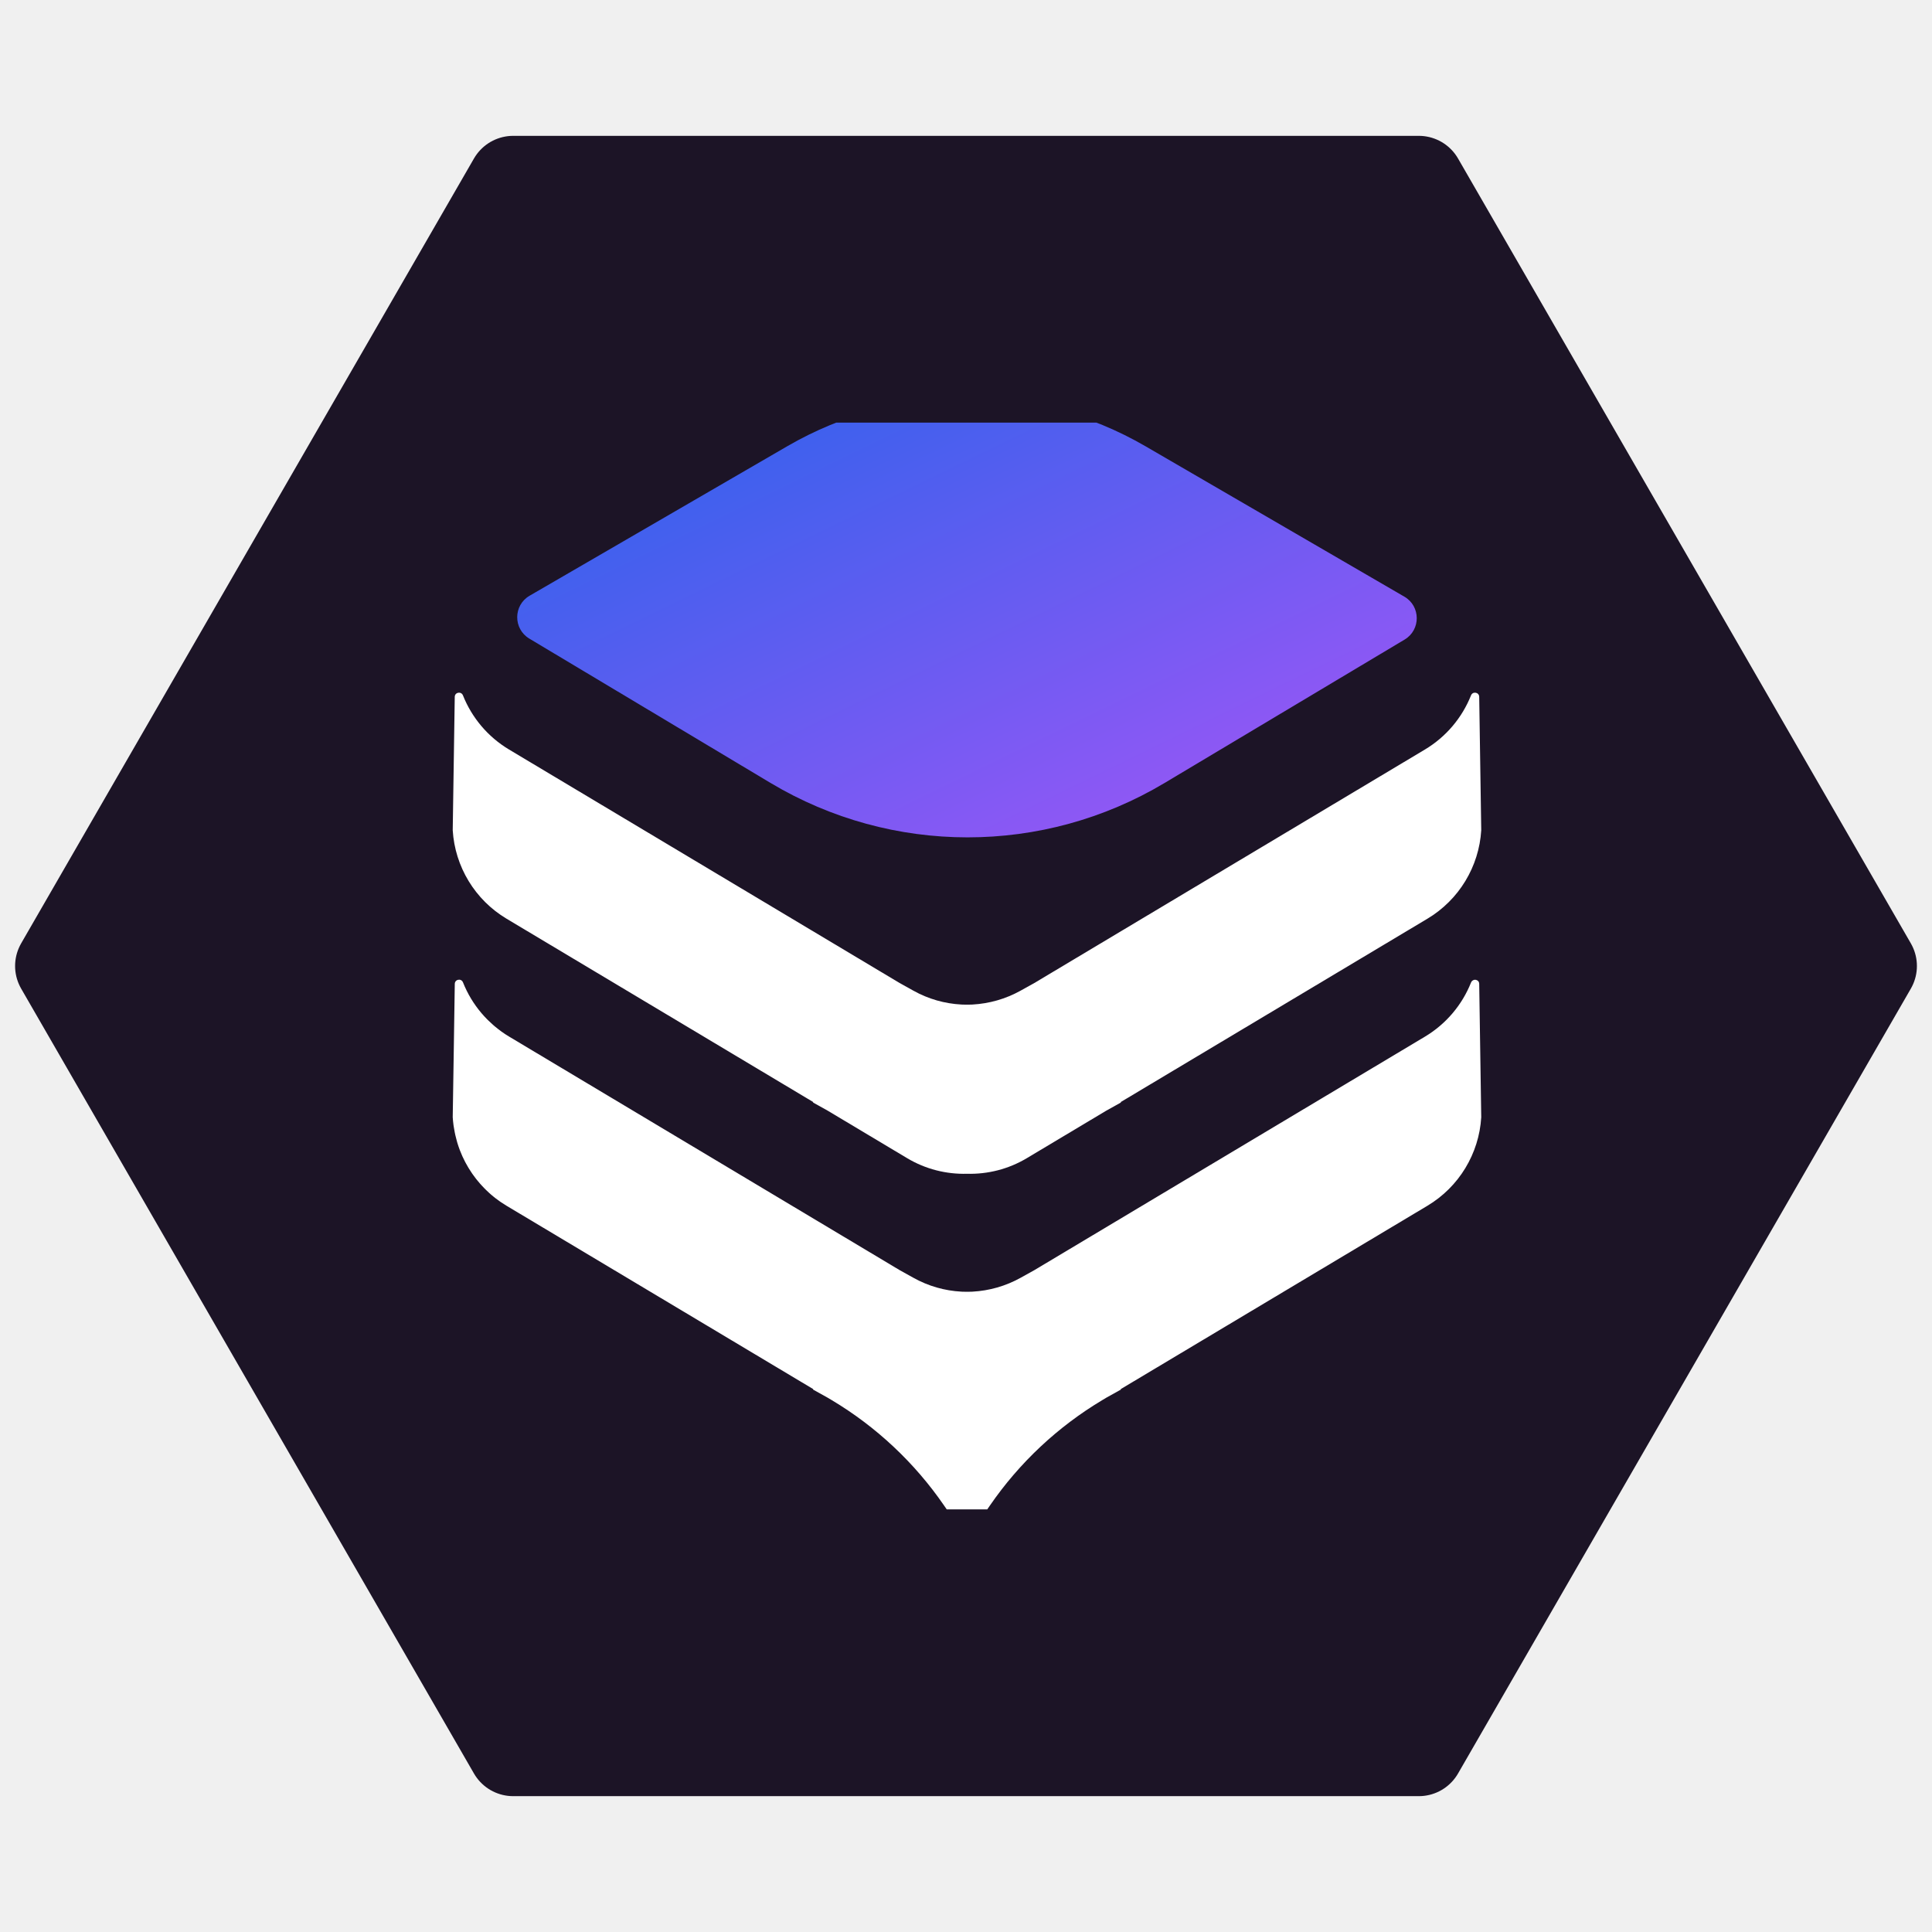
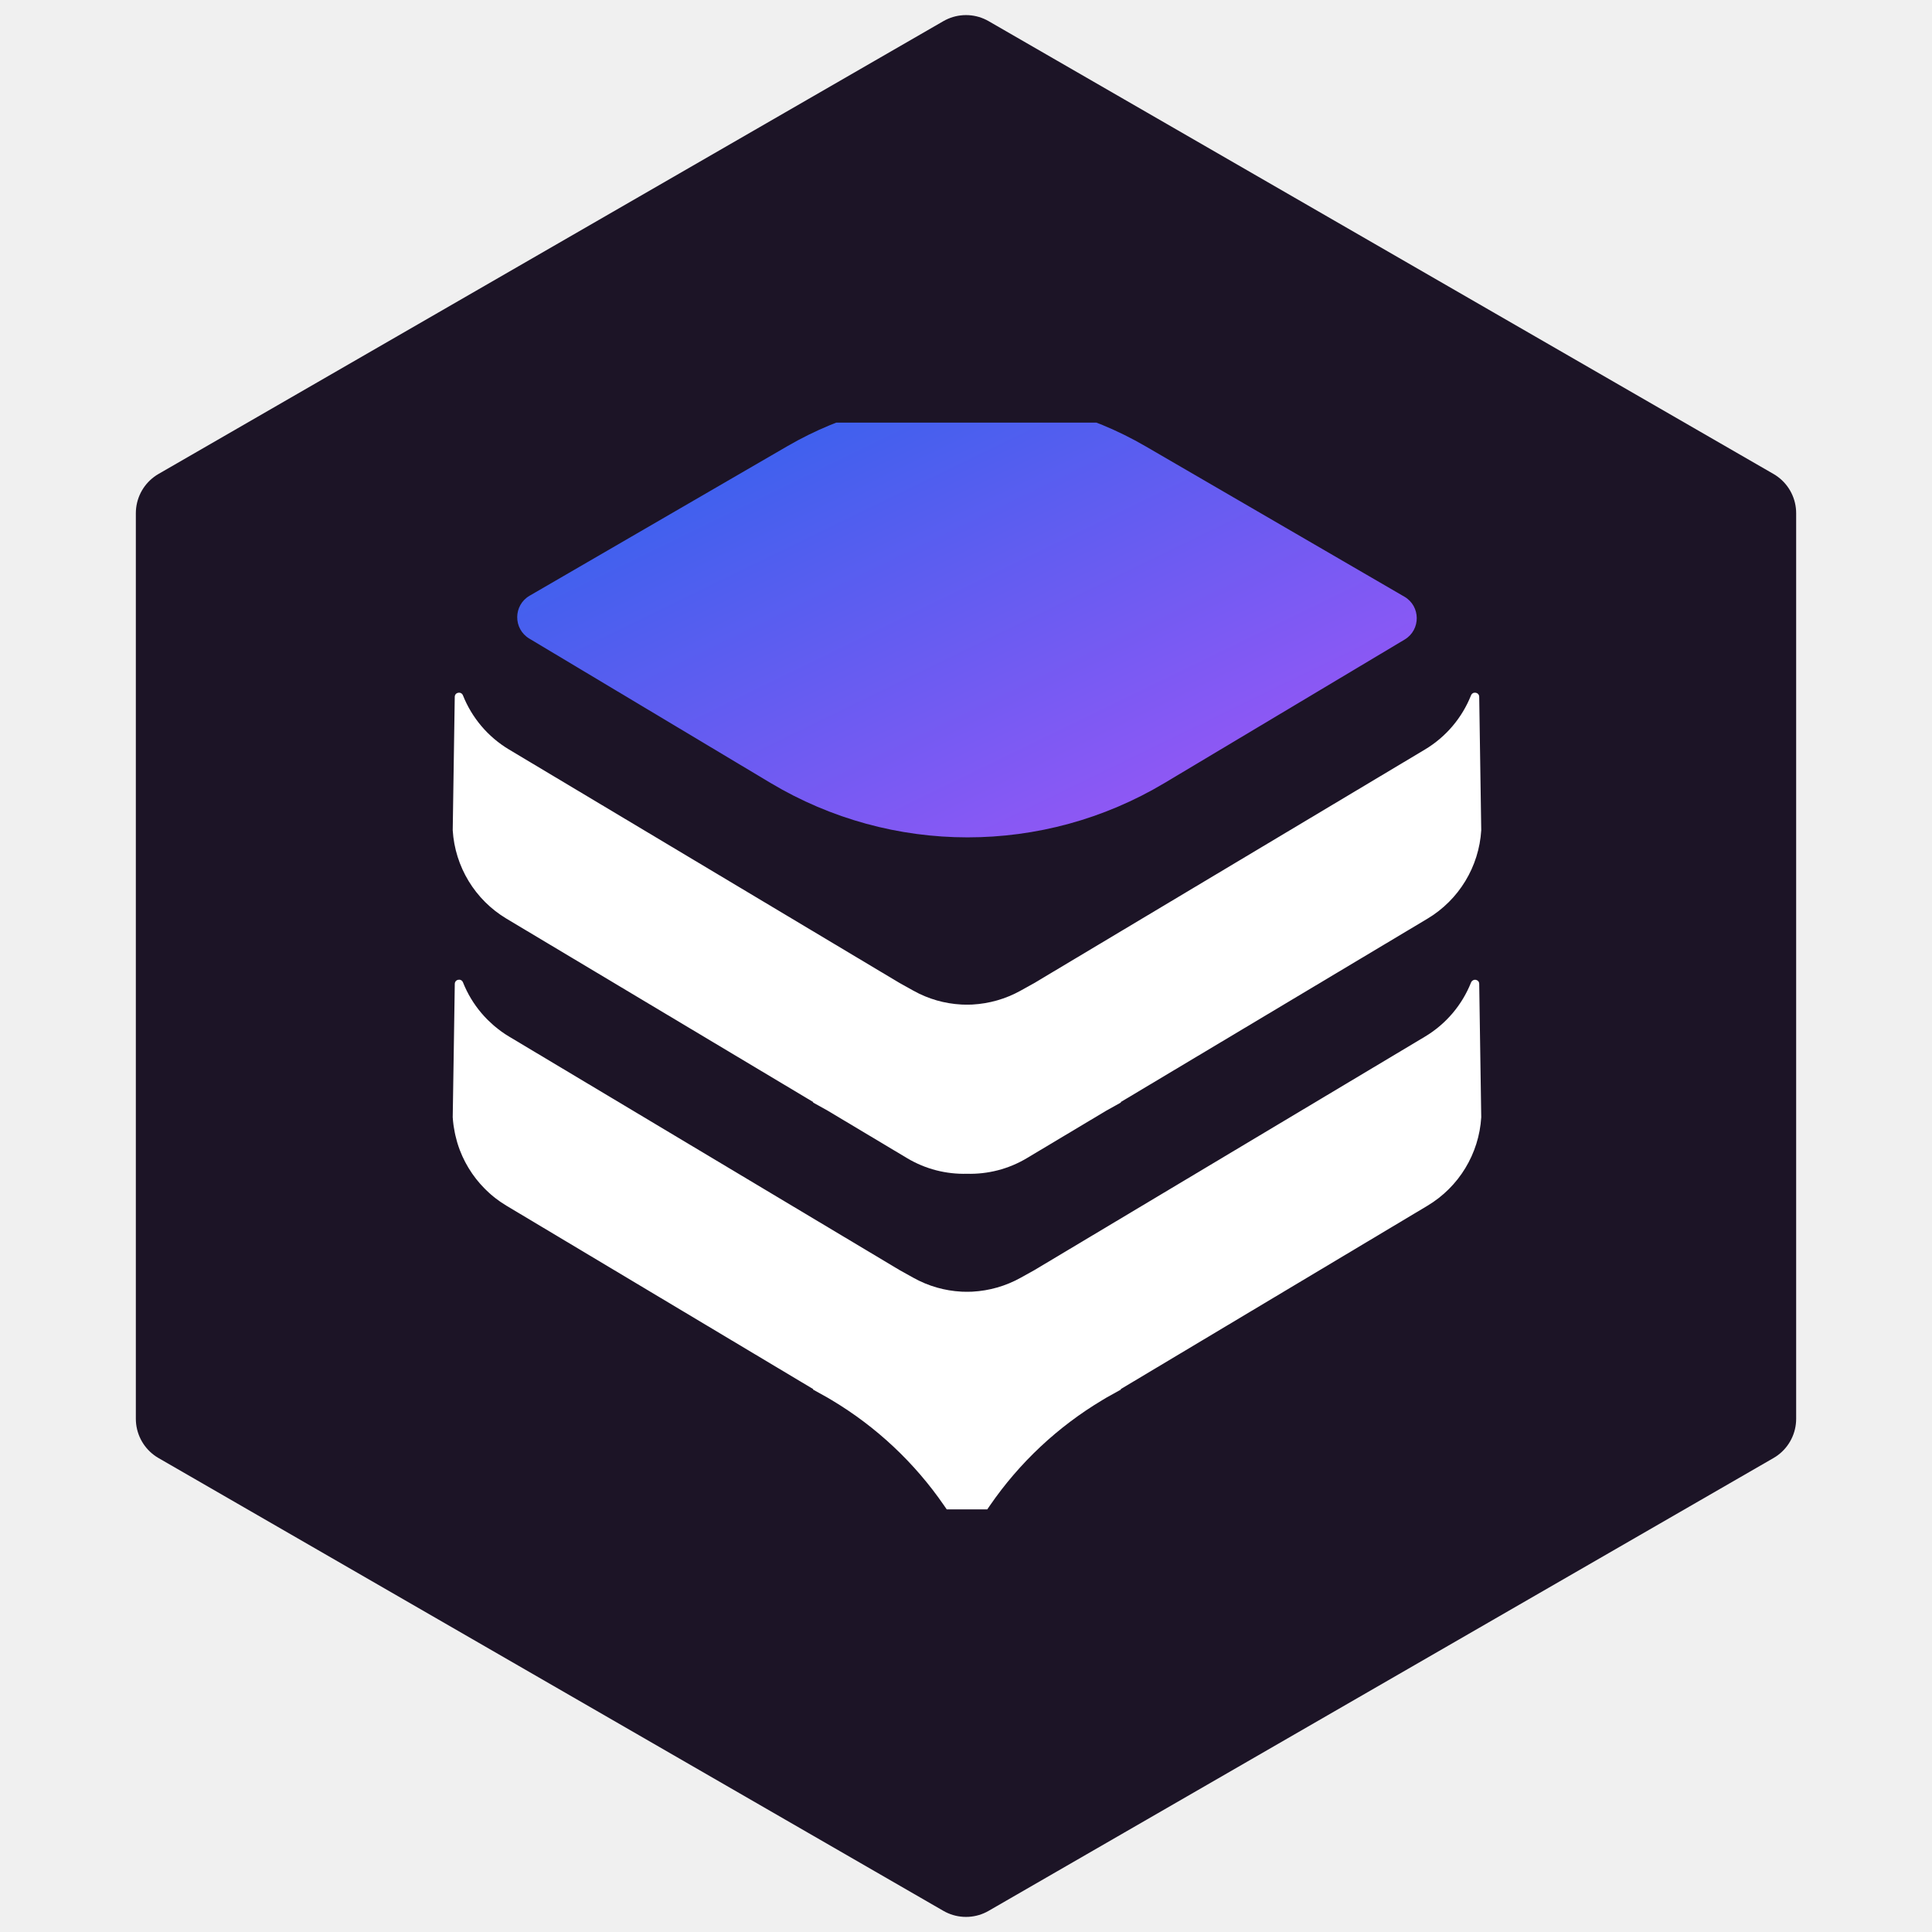
<svg xmlns="http://www.w3.org/2000/svg" viewBox="0 0 64 64">
  <defs>
    <linearGradient id="hm-fav-head" x1="0" y1="0" x2="1" y2="1">
      <stop offset="0%" stop-color="#2563eb" />
      <stop offset="100%" stop-color="#a855f7" />
    </linearGradient>
  </defs>
-   <polygon points="17,6 47,6 62,32 47,58 17,58 2,32" fill="#1c1426" stroke="#1c1426" stroke-width="3" stroke-linejoin="round" />
+   <polygon points="32,2 58,17 58,47 32,62 6,47 6,17" fill="#1c1426" stroke="#1c1426" stroke-width="3" stroke-linejoin="round" />
  <svg x="14" y="14" width="36" height="36" viewBox="0 50 324 343" preserveAspectRatio="xMidYMid meet">
    <path fill="#ffffff" d="M323.98,136.55c-.02-1.47-2.04-1.83-2.59-.46-2.8,7.03-7.85,13.08-14.55,17.09l-123.27,73.69-4.35,2.42c-4.73,2.63-9.91,4.08-15.13,4.37-.13,0-.25.01-.38.02-.47.02-.93.02-1.4.02-.47,0-.93,0-1.4-.02-.13,0-.25-.01-.38-.02-5.23-.28-10.41-1.73-15.13-4.37l-4.35-2.42L17.78,153.18c-6.7-4.01-11.75-10.06-14.55-17.09-.55-1.37-2.57-1.01-2.59.46l-.64,42.1c.7,11.48,7.01,21.96,16.98,27.92l96.77,57.85v.18l4.53,2.52,25.12,15.02c5.81,3.48,12.37,5.11,18.91,4.94,6.54.17,13.1-1.46,18.91-4.94l25.12-15.02,4.53-2.52v-.18l96.77-57.85c9.97-5.96,16.28-16.44,16.98-27.92l-.64-42.1Z" />
    <path fill="#ffffff" d="M323.98,227.14c0-.17-.04-.31-.08-.45-.01-.03-.02-.06-.03-.08-.05-.13-.12-.24-.21-.34-.01-.02-.03-.03-.05-.04-.08-.08-.18-.16-.28-.21-.02-.01-.03-.02-.05-.03-.11-.06-.23-.1-.36-.12-.03,0-.05,0-.08-.01-.13-.02-.26-.03-.39,0-.13.02-.26.06-.38.12-.04.02-.07.04-.1.06-.09.05-.17.11-.24.19-.03.03-.06.06-.09.09-.1.11-.18.24-.24.39-2.8,7.03-7.85,13.08-14.55,17.09l-123.27,73.69s0,0,0,0l-4.35,2.42c-4.73,2.63-9.91,4.08-15.13,4.37-.13,0-.25.01-.38.02-.47.02-.93.02-1.4.02-.47,0-.93,0-1.4-.02-.13,0-.25-.01-.38-.02-5.23-.28-10.41-1.73-15.13-4.37l-4.35-2.42L17.78,243.77c-.84-.5-1.65-1.03-2.43-1.6-.71-.51-1.38-1.05-2.05-1.6-.2-.16-.39-.33-.58-.5-.48-.42-.95-.85-1.4-1.3-.18-.18-.36-.35-.54-.53-.6-.61-1.18-1.24-1.73-1.89-2.45-2.89-4.41-6.16-5.81-9.68-.14-.34-.37-.58-.63-.71-.13-.07-.28-.11-.42-.13h0c-.29-.04-.59.01-.85.15-.13.07-.25.16-.35.27-.2.22-.33.52-.34.88l-.32,21.05L0,269.24c.05.82.14,1.63.24,2.44.03.25.08.5.12.76.09.56.18,1.12.3,1.68.06.28.12.56.18.83.13.55.27,1.1.42,1.64.07.24.13.49.2.73.24.77.49,1.53.78,2.29.25.66.52,1.31.81,1.95.26.58.54,1.14.83,1.7.09.17.18.33.27.5.22.41.45.82.69,1.22.1.16.19.32.29.48.33.54.67,1.07,1.03,1.59.38.54.77,1.08,1.18,1.6.13.17.27.33.41.5.28.35.57.69.86,1.03.17.19.34.38.52.57.28.3.56.61.85.9.19.19.38.38.57.57.29.28.59.56.89.84.2.18.4.36.6.54.32.27.64.54.96.8.2.16.4.33.61.48.36.28.73.55,1.11.81.18.13.36.26.54.38.56.38,1.13.75,1.72,1.1l96.77,57.85v.18l4.53,2.52,1.35.8c14.07,8.41,26.15,19.75,35.44,33.25l3.65,5.31c1.73,2.52,5.45,2.52,7.18,0l3.65-5.3c9.29-13.5,21.38-24.84,35.44-33.25l1.35-.81,4.53-2.52v-.18l96.77-57.85c9.97-5.96,16.28-16.44,16.98-27.92l-.64-42.1Z" />
    <path fill="url(#hm-fav-head)" d="M300.35,104.93l-81.66-47.45c-34.96-20.31-78.12-20.33-113.08-.04L24.27,104.63c-5.18,3-5.23,10.46-.09,13.54l76.11,45.54c38.29,22.91,86.06,22.92,124.36.04l75.79-45.28c5.14-3.07,5.09-10.53-.08-13.54Z" />
  </svg>
</svg>
